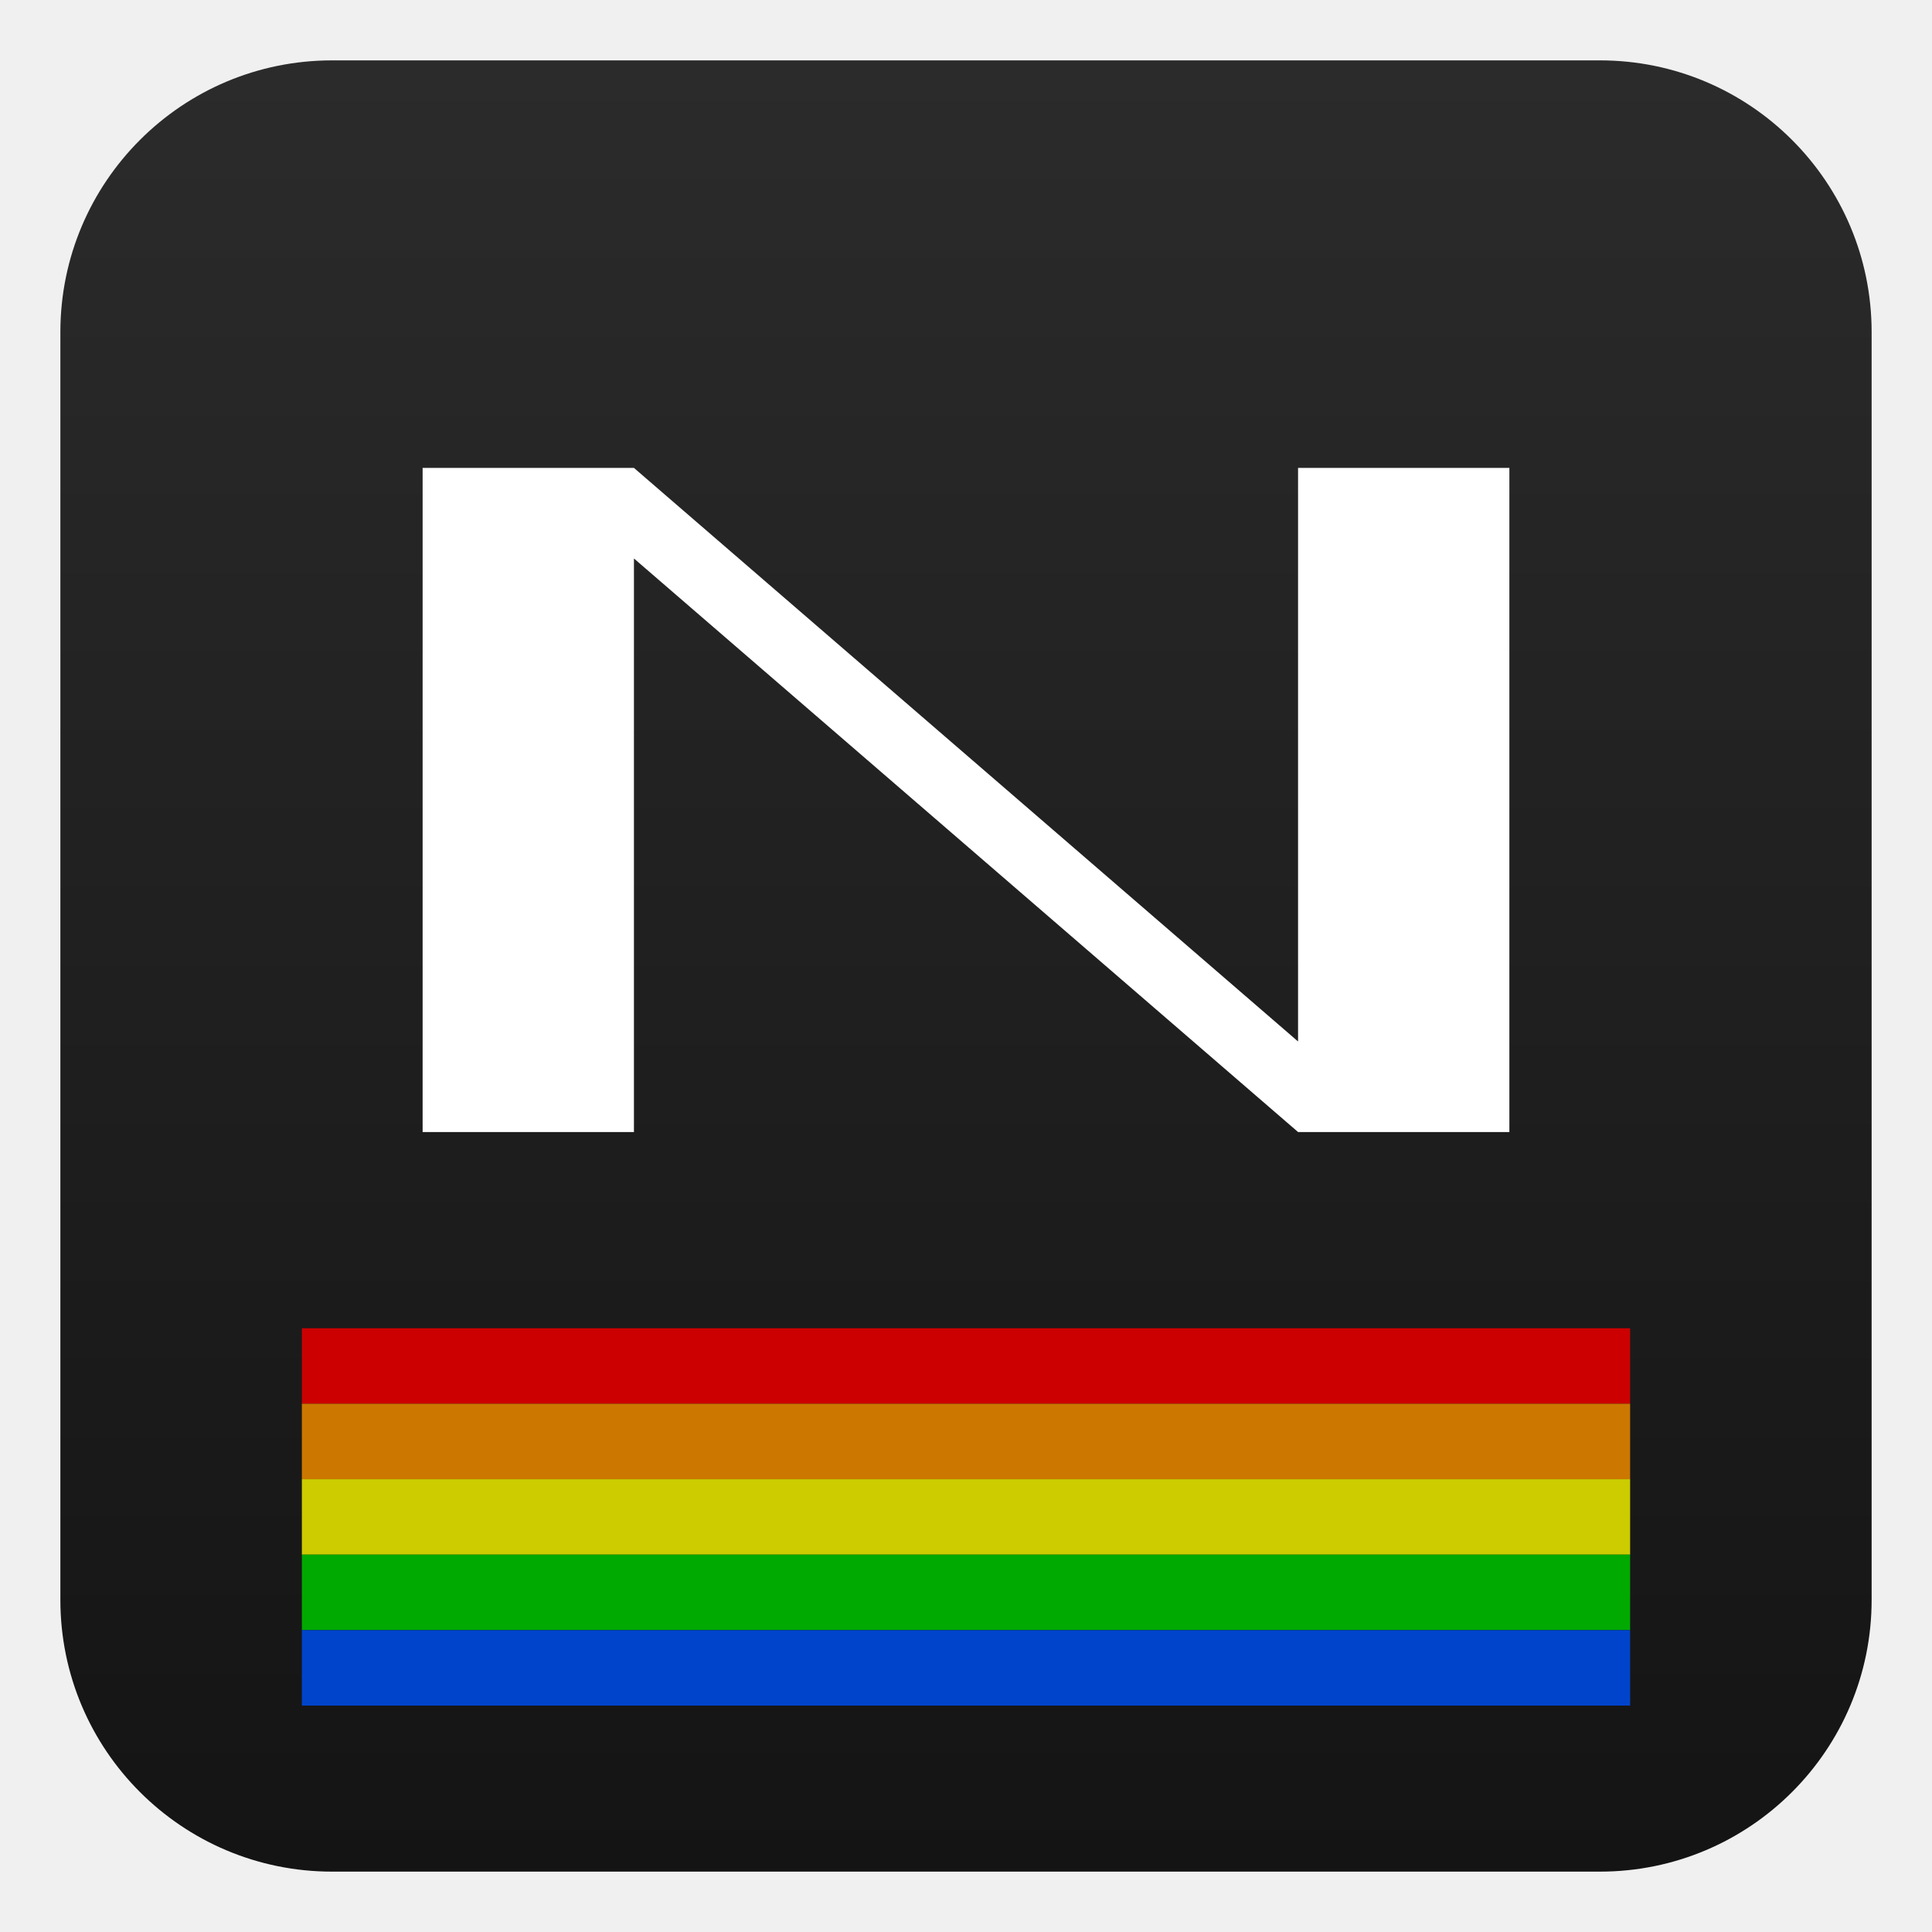
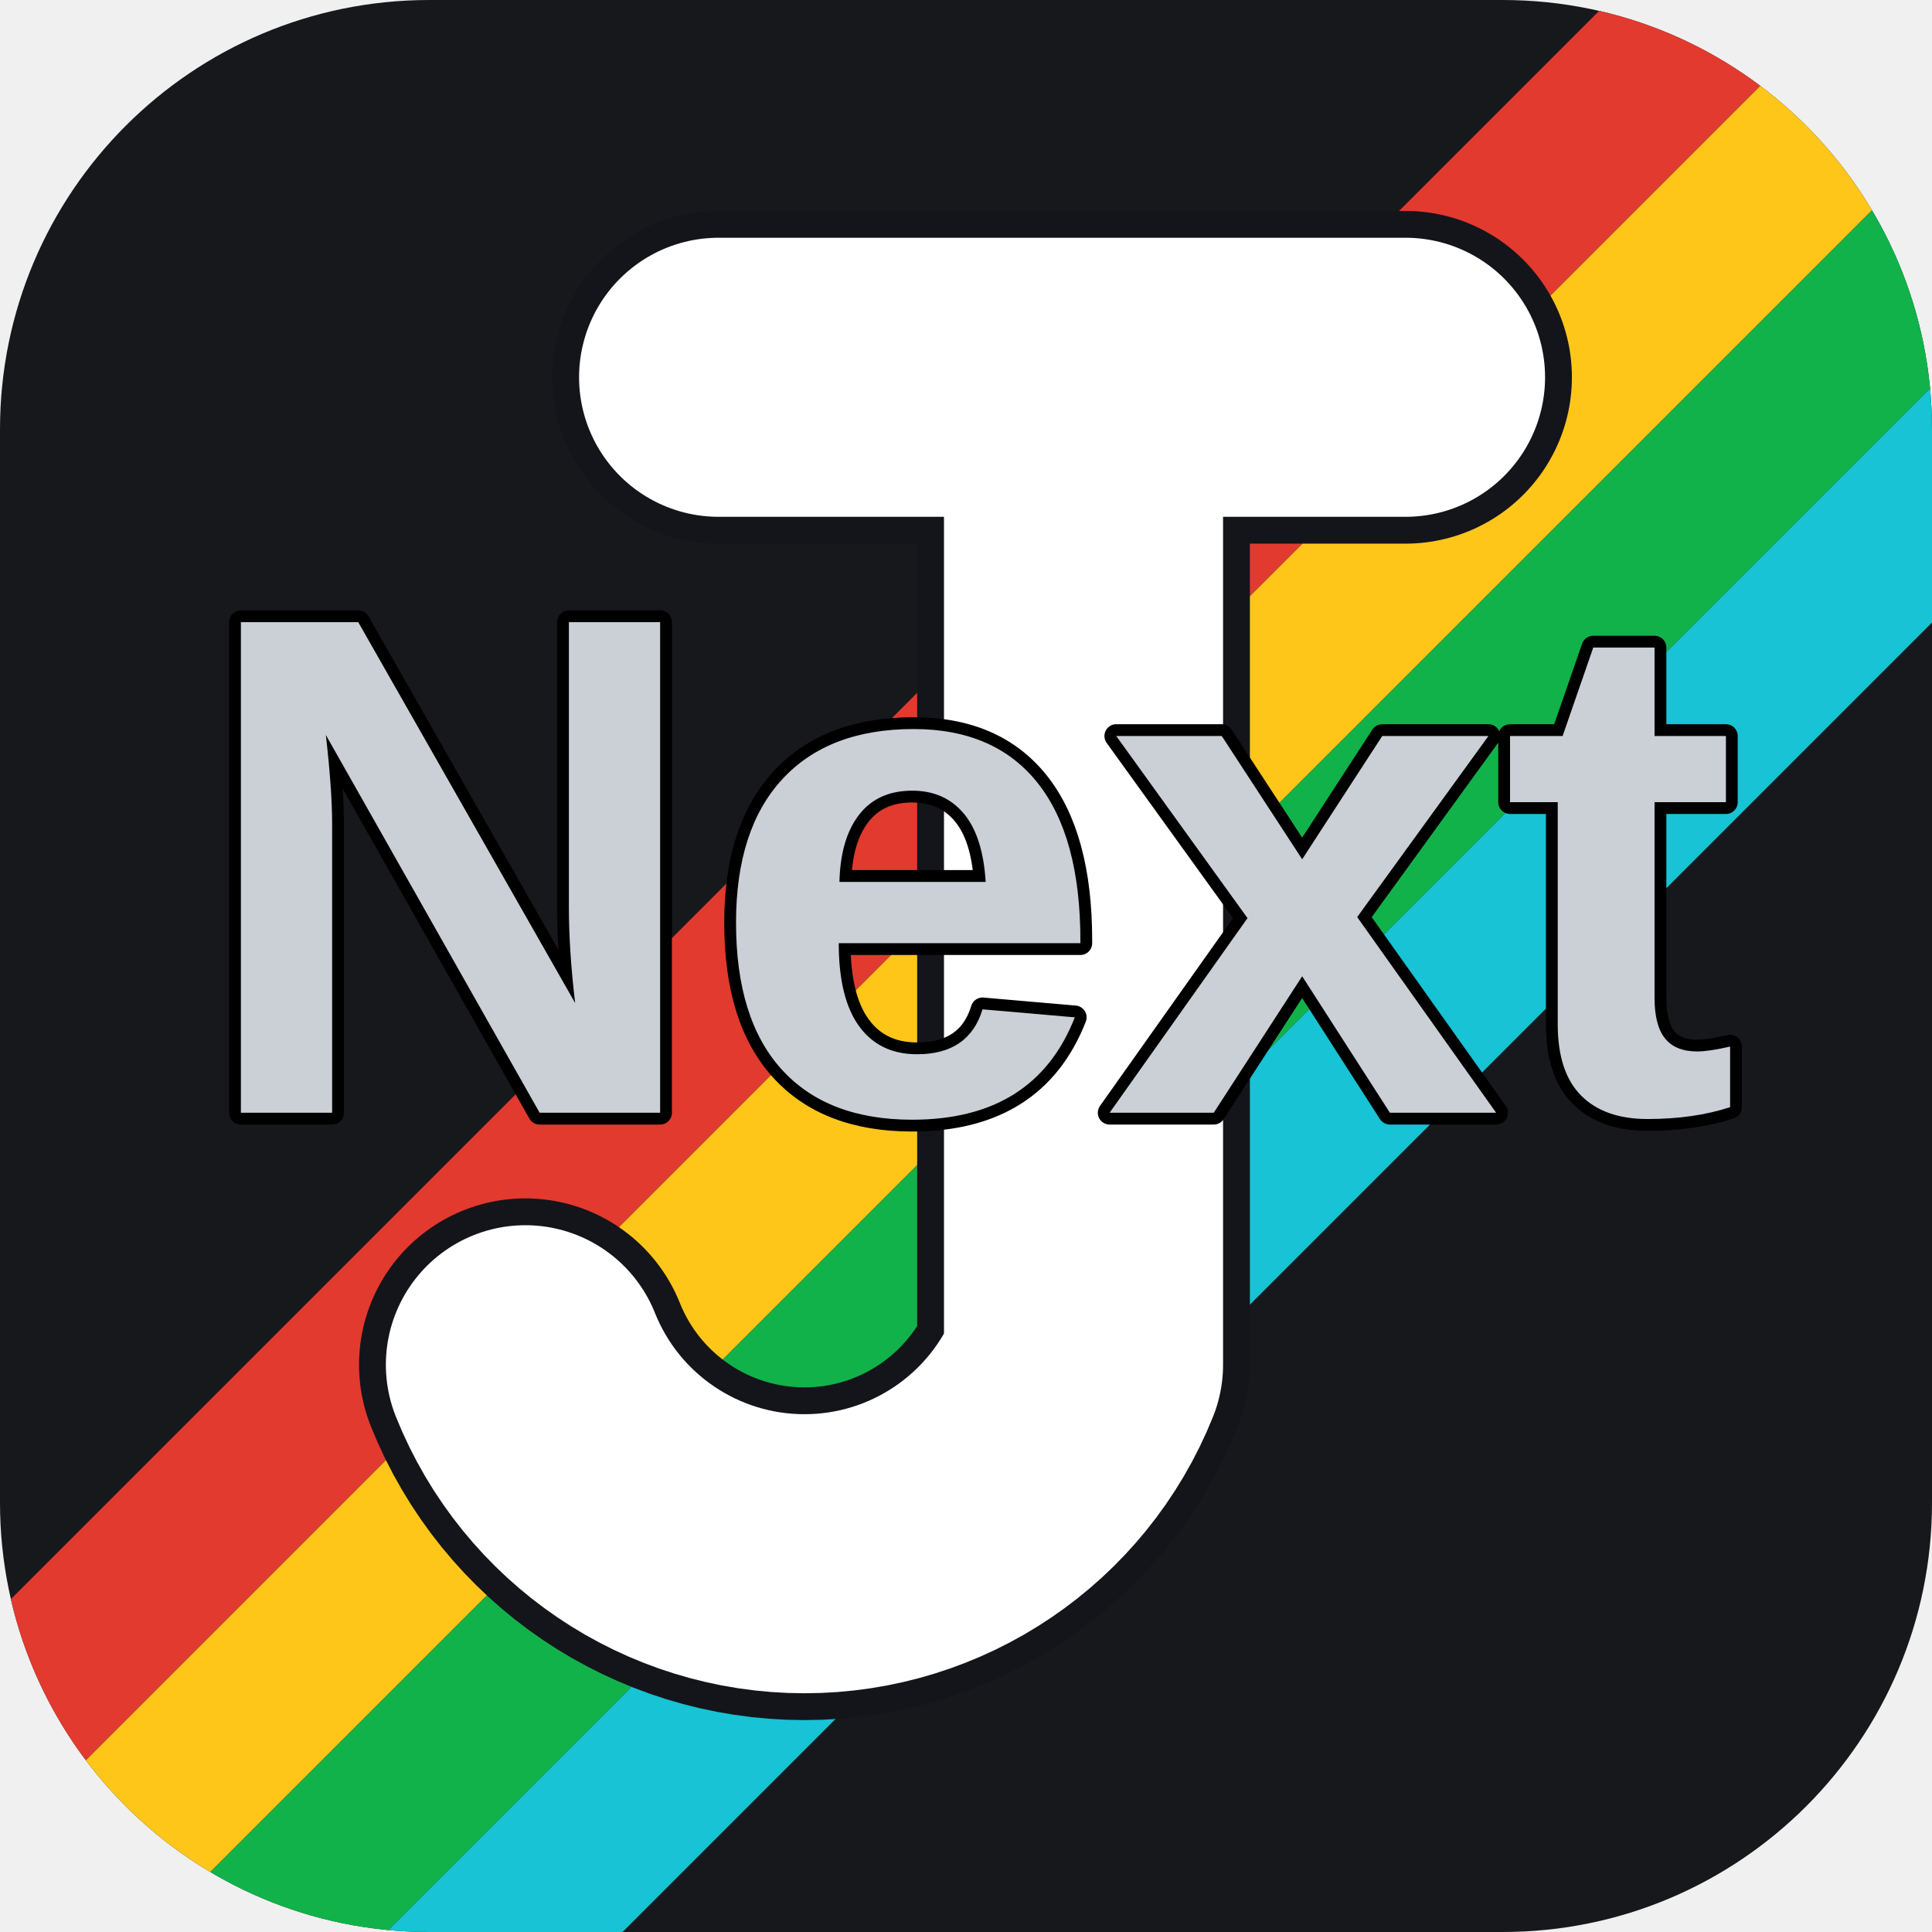
- <svg xmlns="http://www.w3.org/2000/svg" viewBox="0 0 256 256" width="256" height="256">
+ <svg xmlns="http://www.w3.org/2000/svg" viewBox="0 0 180 180" width="512" height="512">
  <defs>
-     <linearGradient id="bg" x1="0" y1="0" x2="0" y2="1">
-       <stop offset="0" stop-color="#2b2b2b" />
-       <stop offset="1" stop-color="#141414" />
-     </linearGradient>
+     <clipPath id="t">
+       <rect x="0" y="0" width="180" height="180" rx="40" />
+     </clipPath>
  </defs>
-   <rect x="8" y="8" width="240" height="240" rx="36" fill="url(#bg)" />
-   <g>
-     <rect x="40" y="176" width="176" height="10" fill="#cc0000" />
-     <rect x="40" y="186" width="176" height="10" fill="#cc7700" />
-     <rect x="40" y="196" width="176" height="10" fill="#cccc00" />
-     <rect x="40" y="206" width="176" height="10" fill="#00aa00" />
-     <rect x="40" y="216" width="176" height="10" fill="#0044cc" />
+   <rect x="0" y="0" width="180" height="180" rx="40" fill="#17181C" />
+   <g clip-path="url(#t)">
+     <polygon points="150,0 172,0 0,172 0,150" fill="#E23A2E" />
+     <polygon points="172,0 180,0 180,14 14,180 0,180 0,172" fill="#FFC61A" />
+     <polygon points="180,14 180,36 36,180 14,180" fill="#12B24A" />
+     <polygon points="180,36 180,58 58,180 36,180" fill="#17C3D4" />
+     <g transform="translate(8.95 9.15)">
+       <path d="M58 26 H122 M92 26 V118 A28 28 0 0 1 40 118" fill="none" stroke="#14151A" stroke-width="31" stroke-linecap="round" stroke-linejoin="round" />
+       <path d="M58 26 H122 M92 26 V118 A28 28 0 0 1 40 118" fill="none" stroke="#FFFFFF" stroke-width="26" stroke-linecap="round" stroke-linejoin="round" />
+     </g>
+     <path d="M50.278 103.672 30.36 68.475Q30.943 73.6 30.943 76.714V103.672H22.444V57.964H33.376L53.586 93.453Q53.002 88.555 53.002 84.532V57.964H61.502V103.672Z M84.988 104.321Q77.073 104.321 72.823 99.633Q68.574 94.946 68.574 85.96Q68.574 77.266 72.888 72.595Q77.203 67.923 85.118 67.923Q92.676 67.923 96.666 72.935Q100.656 77.947 100.656 87.614V87.874H78.143Q78.143 92.999 80.041 95.611Q81.939 98.222 85.442 98.222Q90.276 98.222 91.541 94.037L100.137 94.783Q96.407 104.321 84.988 104.321ZM84.988 73.665Q81.777 73.665 80.041 75.903Q78.305 78.142 78.208 82.164H91.833Q91.573 77.915 89.789 75.79Q88.005 73.665 84.988 73.665Z M129.495 103.672 121.321 90.955 113.081 103.672H103.381L116.228 85.538L103.998 68.572H113.827L121.321 80.056L128.782 68.572H138.676L126.446 85.441L139.39 103.672Z M153.501 104.256Q149.478 104.256 147.305 102.066Q145.131 99.876 145.131 95.432V74.736H140.687V68.572H145.585L148.44 60.332H154.15V68.572H160.8V74.736H154.15V92.967Q154.15 95.529 155.123 96.746Q156.096 97.962 158.14 97.962Q159.21 97.962 161.189 97.508V103.153Q157.815 104.256 153.501 104.256Z" fill="#CBD0D7" stroke="#000000" stroke-width="2.2" stroke-linejoin="round" style="paint-order:stroke" />
  </g>
-   <path d="M 56 150 L 56 62 L 84 62 L 172 138 L 172 62 L 200 62 L 200 150 L 172 150 L 84 74 L 84 150 Z" fill="#ffffff" />
</svg>
